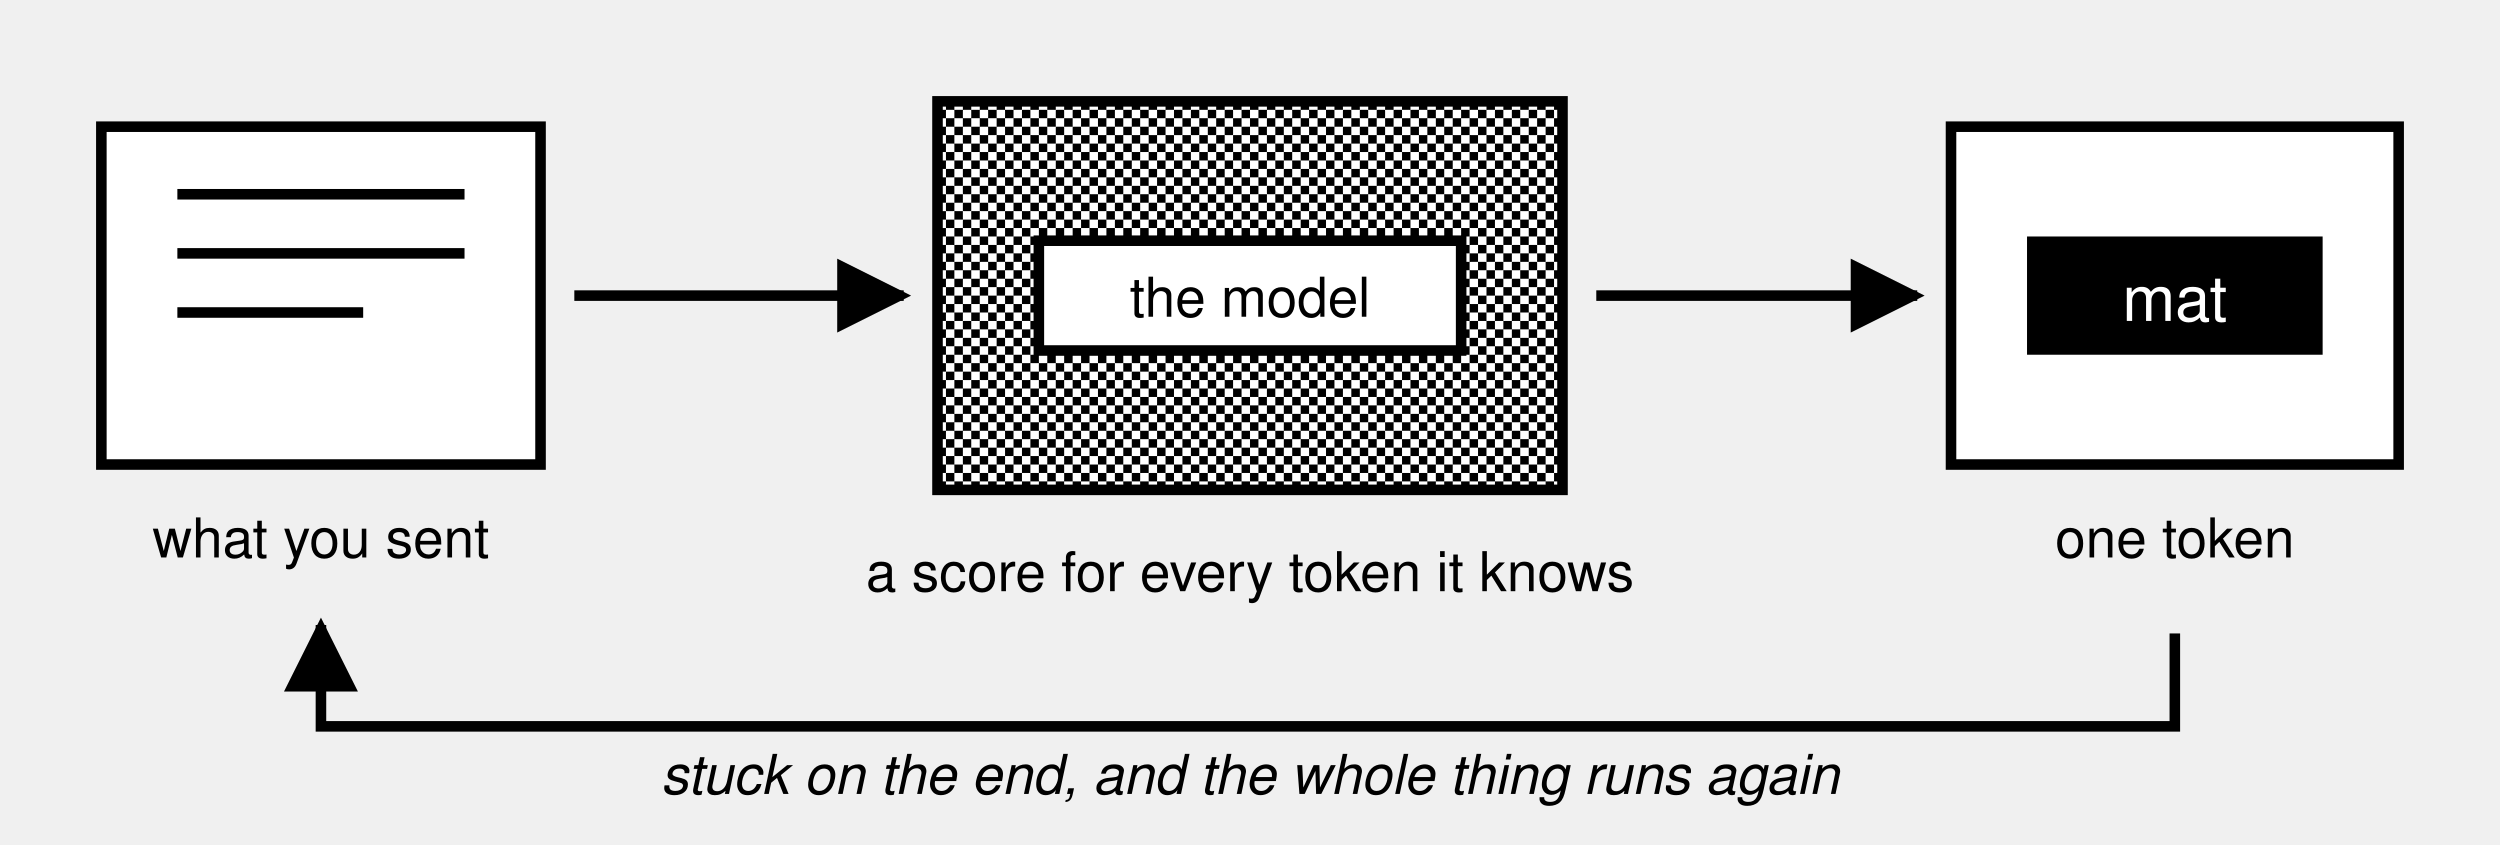
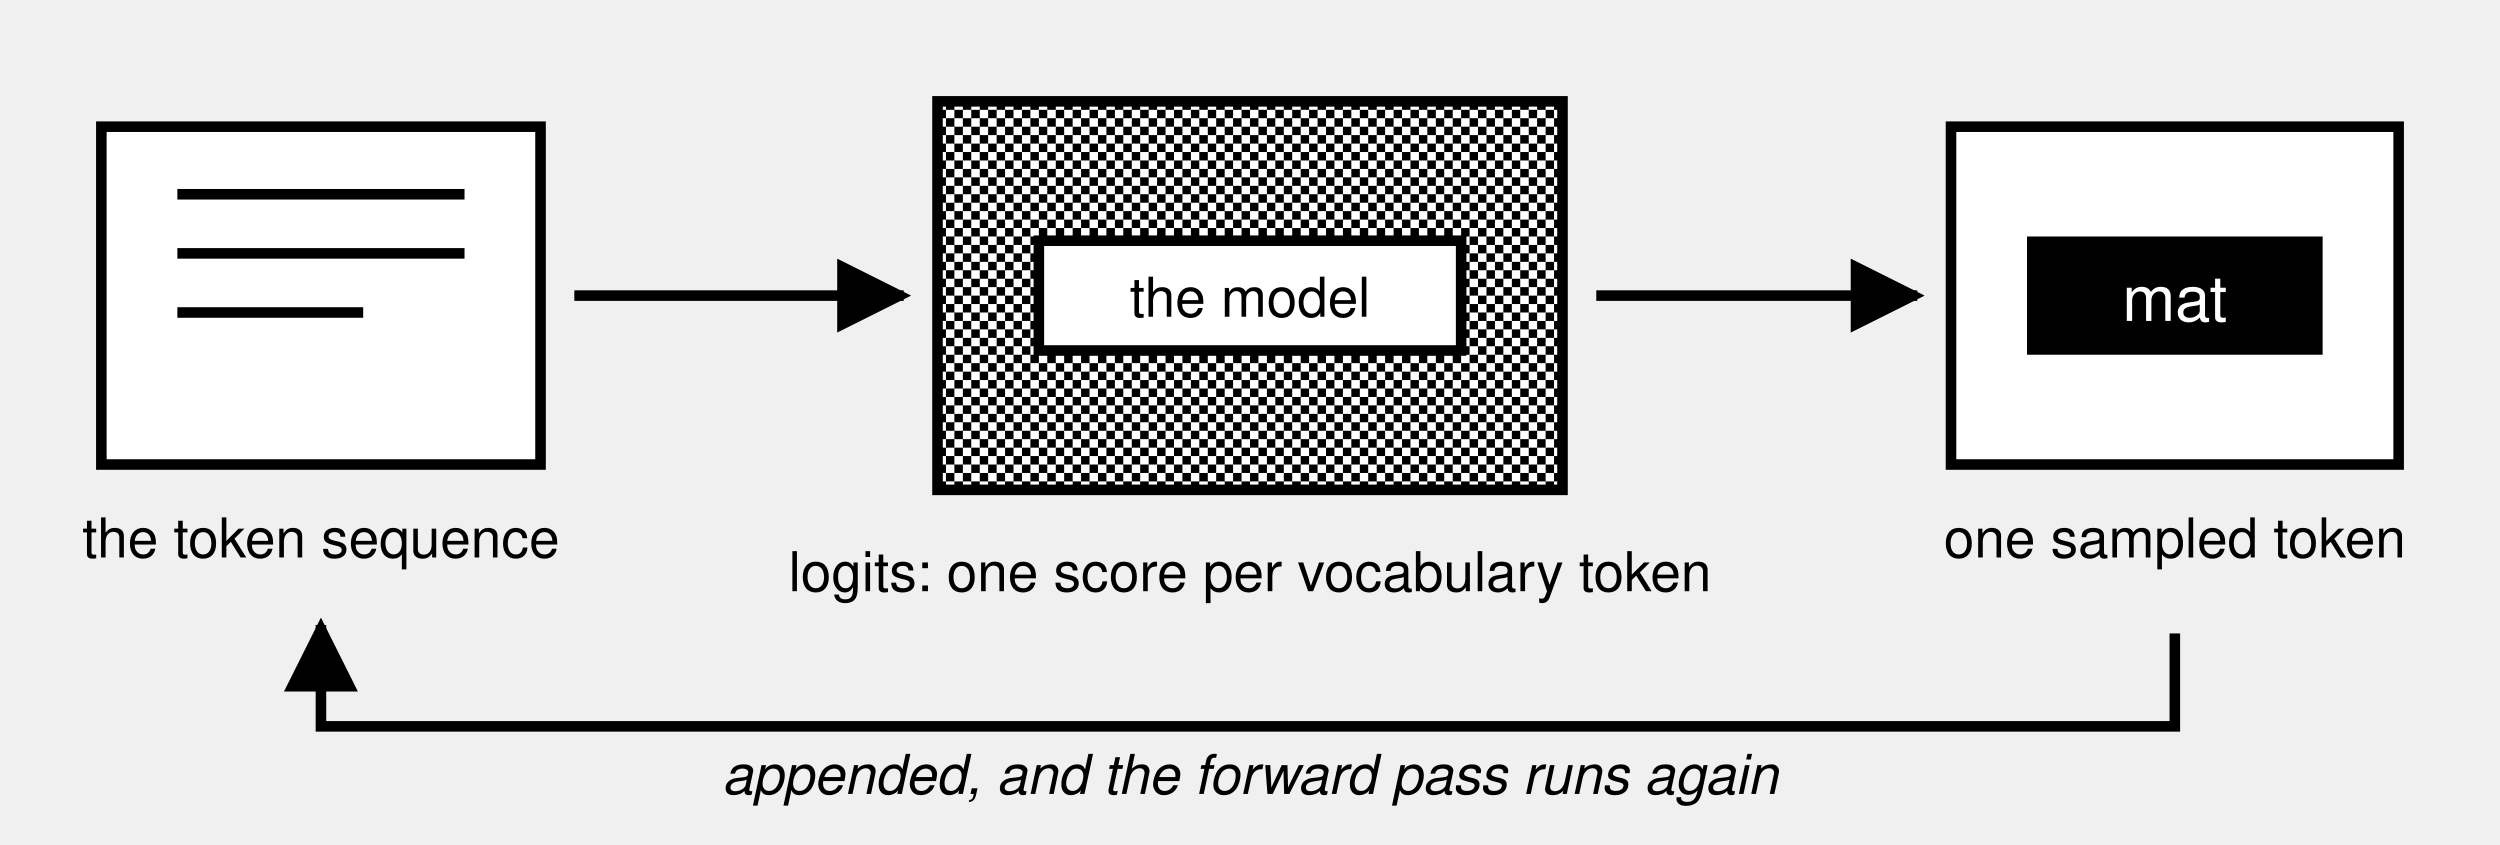
<svg xmlns="http://www.w3.org/2000/svg" viewBox="0 0 592 200" width="592" height="200">
  <defs>
    <pattern id="d50" width="4" height="4" patternUnits="userSpaceOnUse">
      <rect width="4" height="4" fill="#fff" />
      <rect width="2" height="2" />
      <rect x="2" y="2" width="2" height="2" />
    </pattern>
    <marker id="tip" viewBox="0 0 10 10" refX="9" refY="5" markerWidth="7" markerHeight="7" orient="auto">
      <path d="M0 0 L10 5 L0 10 z" />
    </marker>
  </defs>
  <g font-family="Helvetica, Arial, sans-serif" font-size="13" text-anchor="middle">
    <g fill="#fff" stroke="#000" stroke-width="2.5">
      <rect x="24" y="30" width="104" height="80" />
      <rect x="222" y="24" width="148" height="92" fill="url(#d50)" />
      <rect x="462" y="30" width="106" height="80" />
    </g>
    <g stroke="#000" stroke-width="2.5" fill="none">
      <path d="M136 70 h78" marker-end="url(#tip)" />
      <path d="M378 70 h76" marker-end="url(#tip)" />
      <path d="M42 46 h68 M42 60 h68 M42 74 h44" />
    </g>
    <rect x="246" y="57" width="100" height="26" fill="#fff" stroke="#000" stroke-width="2.5" />
    <text x="296" y="75">the model</text>
    <rect x="480" y="56" width="70" height="28" fill="#000" />
    <text x="515" y="76" fill="#fff" font-size="15">mat</text>
-     <text x="76" y="132">what you sent</text>
-     <text x="296" y="140">a score for every token it knows</text>
-     <text x="515" y="132">one token</text>
+     <text x="76" y="132">the token sequence</text>
+     <text x="296" y="140">logits: one score per vocabulary token</text>
+     <text x="515" y="132">one sampled token</text>
    <g stroke="#000" stroke-width="2.5" fill="none">
      <path d="M515 150 v22 H76 v-24" marker-end="url(#tip)" />
    </g>
-     <text x="296" y="188" font-style="italic">stuck on the end, and the whole thing runs again</text>
+     <text x="296" y="188" font-style="italic">appended, and the forward pass runs again</text>
  </g>
</svg>
